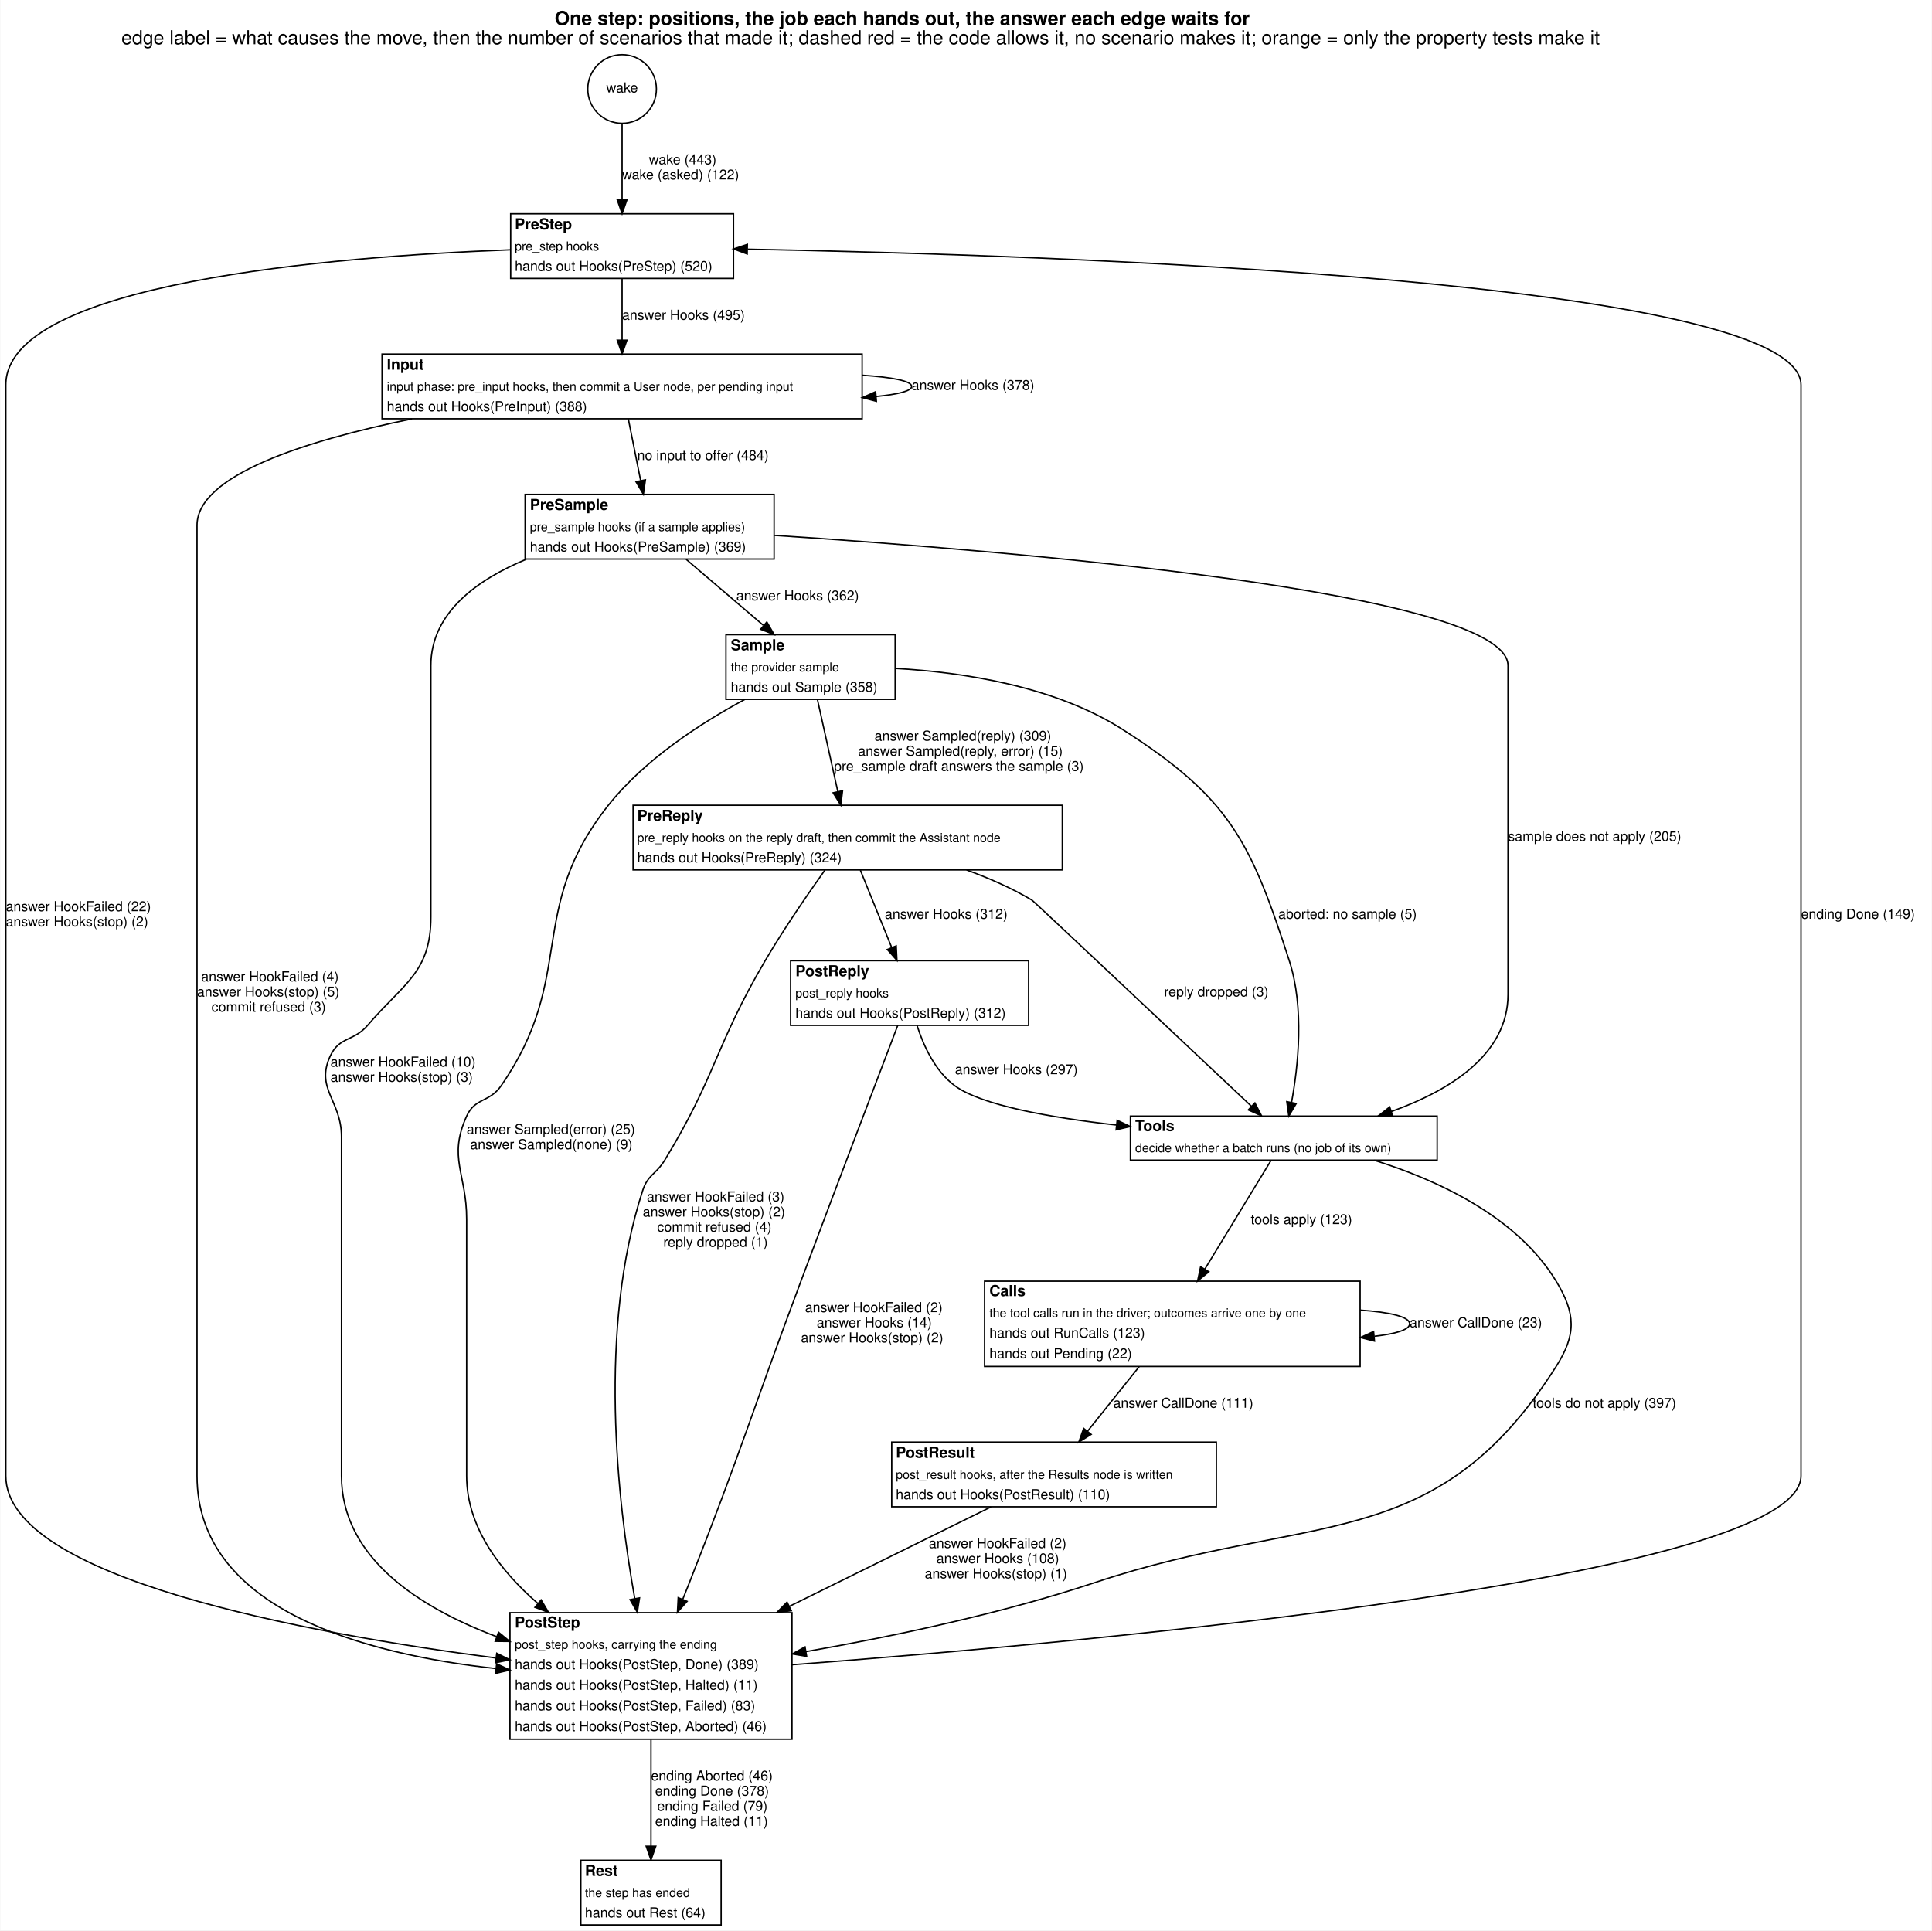
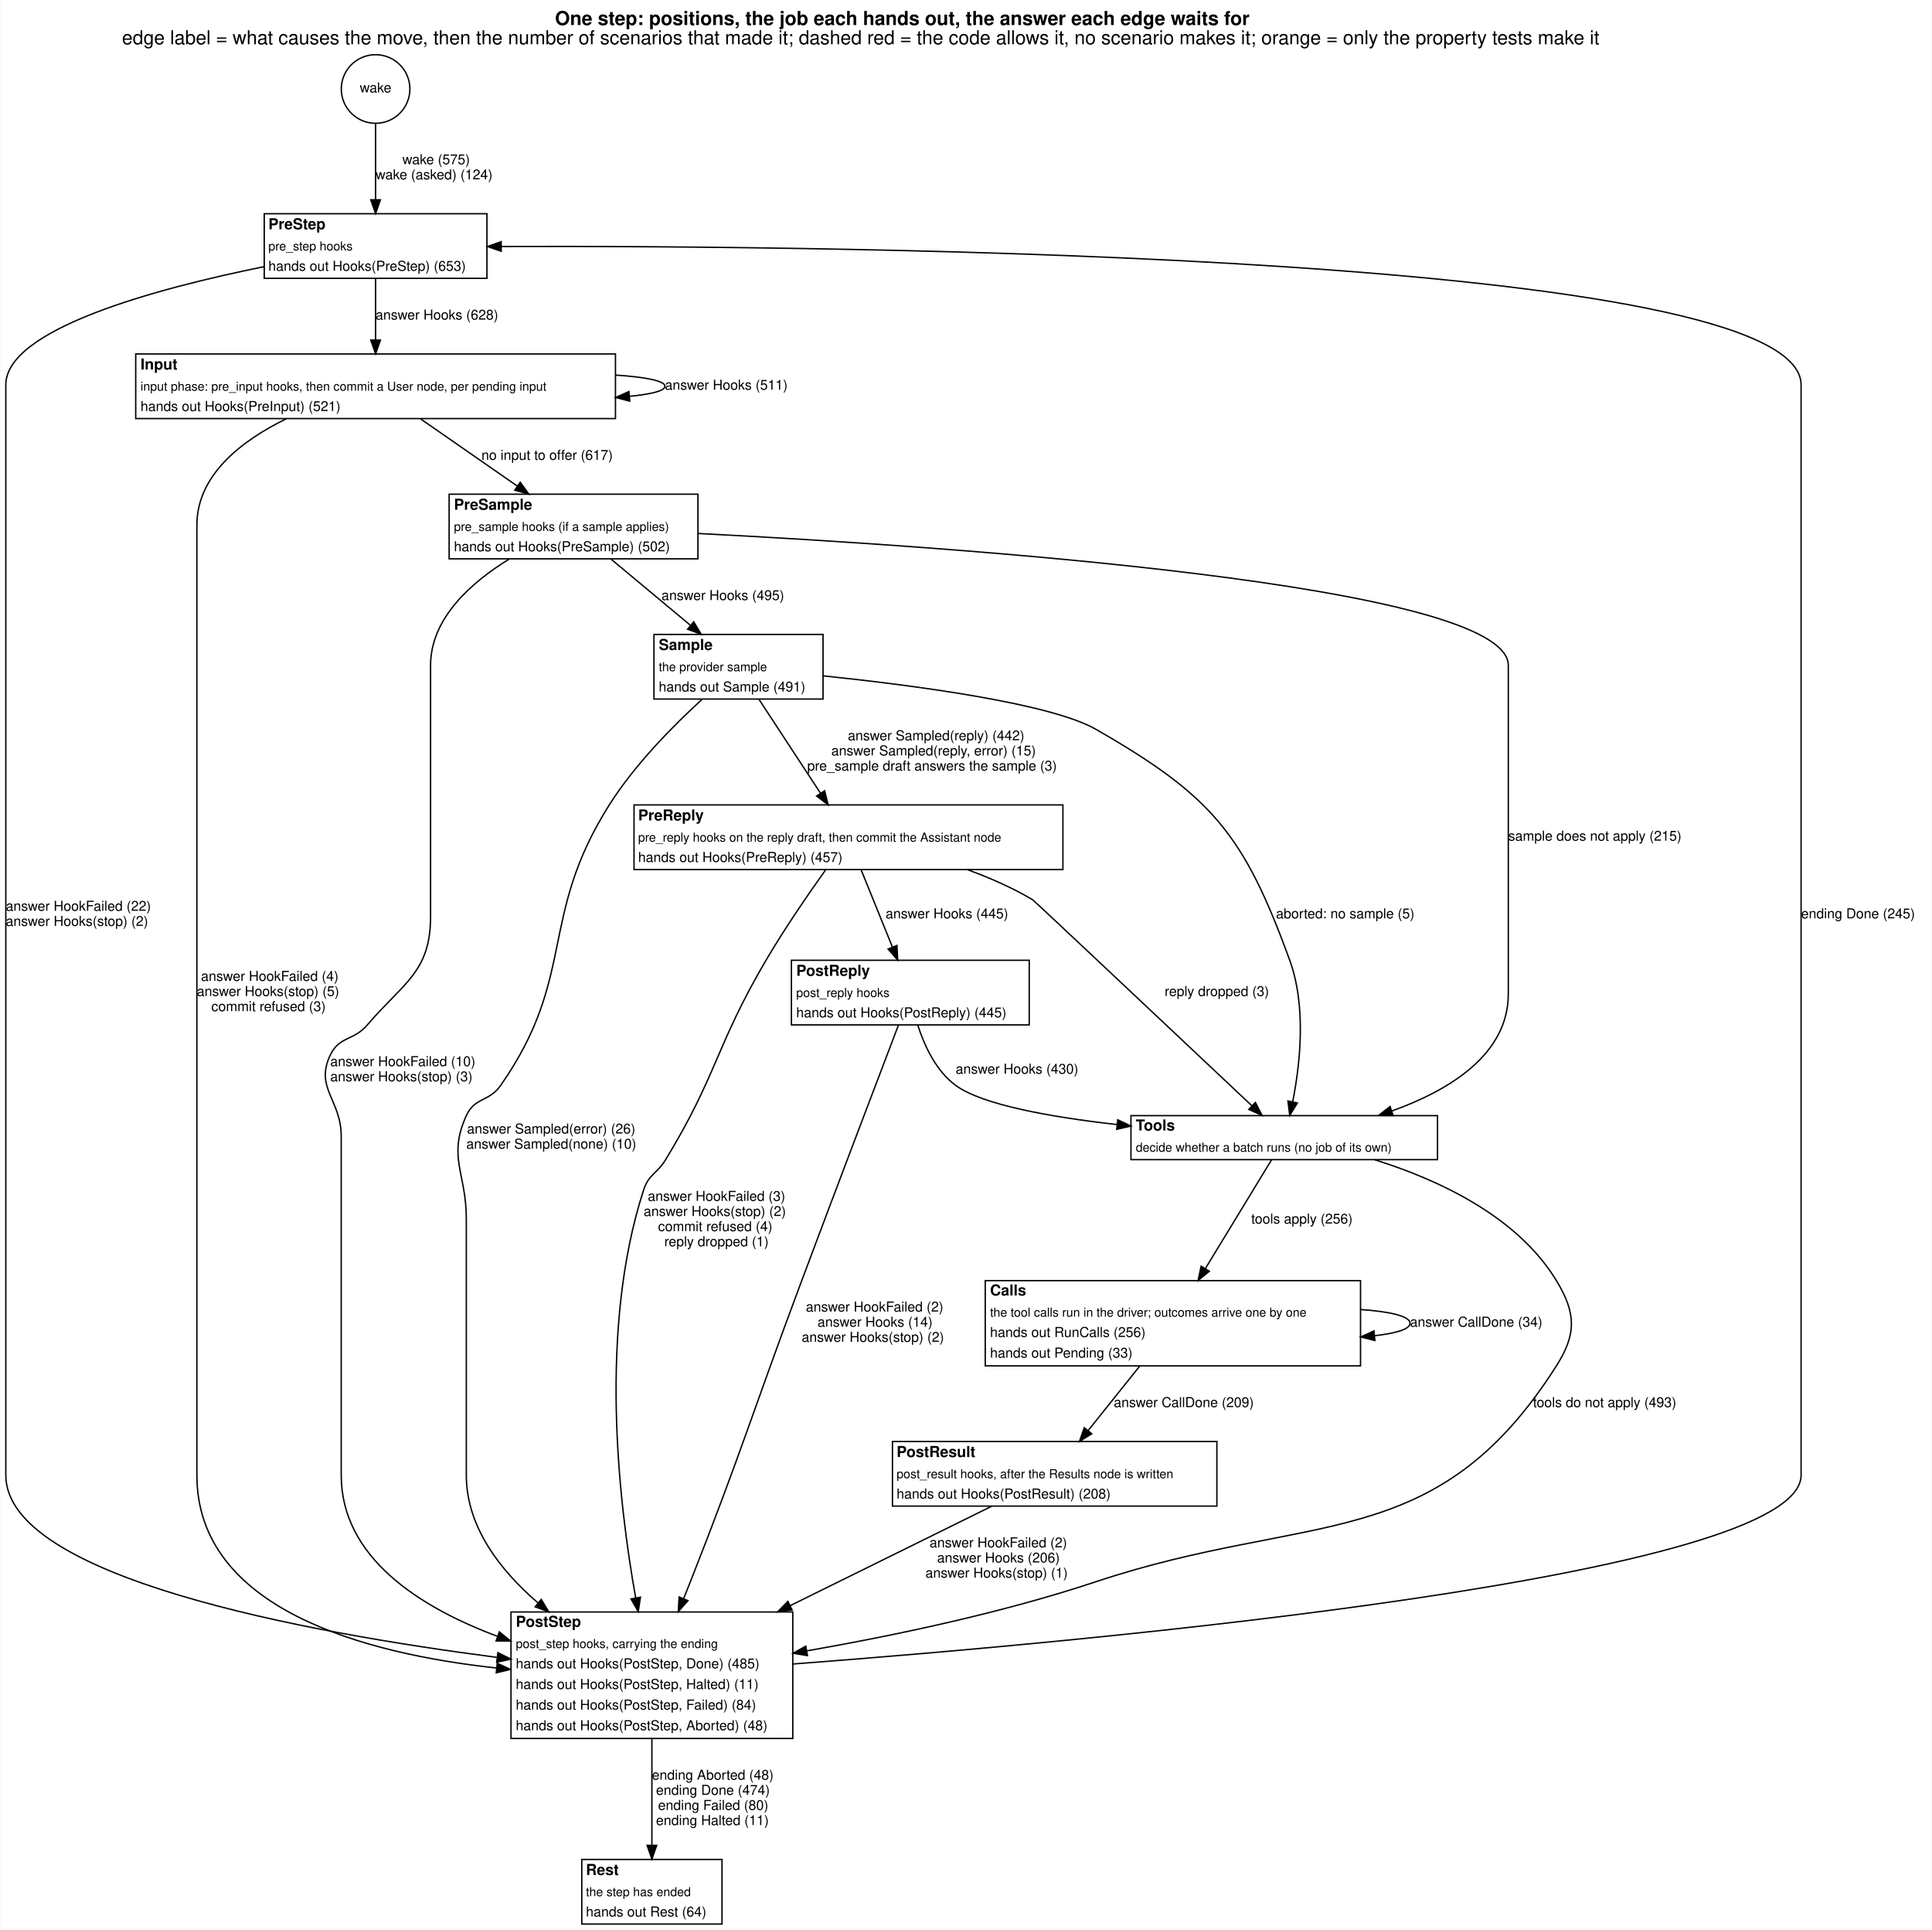
- <svg xmlns="http://www.w3.org/2000/svg" width="1404pt" height="1403pt" viewBox="0.00 0.00 1404.00 1403.45">
+ <svg xmlns="http://www.w3.org/2000/svg" width="1405pt" height="1403pt" viewBox="0.00 0.00 1405.00 1403.45">
  <g id="graph0" class="graph" transform="scale(1 1) rotate(0) translate(4 1399.45)">
-     <polygon fill="white" stroke="transparent" points="-4,4 -4,-1399.45 1400,-1399.45 1400,4 -4,4" />
-     <text text-anchor="start" x="399" y="-1381.25" font-family="Helvetica,sans-Serif" font-weight="bold" font-size="14.00">One step: positions, the job each hands out, the answer each edge waits for</text>
-     <text text-anchor="start" x="84" y="-1367.25" font-family="Helvetica,sans-Serif" font-size="14.00">edge label = what causes the move, then the number of scenarios that made it; dashed red = the code allows it, no scenario makes it; orange = only the property tests make it</text>
+     <polygon fill="white" stroke="transparent" points="-4,4 -4,-1399.45 1401,-1399.45 1401,4 -4,4" />
+     <text text-anchor="start" x="399.5" y="-1381.25" font-family="Helvetica,sans-Serif" font-weight="bold" font-size="14.00">One step: positions, the job each hands out, the answer each edge waits for</text>
+     <text text-anchor="start" x="84.5" y="-1367.25" font-family="Helvetica,sans-Serif" font-size="14.00">edge label = what causes the move, then the number of scenarios that made it; dashed red = the code allows it, no scenario makes it; orange = only the property tests make it</text>
    <g id="node1" class="node">
-       <ellipse fill="none" stroke="black" cx="448" cy="-1334.72" rx="24.95" ry="24.95" />
-       <text text-anchor="middle" x="448" y="-1332.22" font-family="Helvetica,sans-Serif" font-size="10.00">wake</text>
+       <ellipse fill="none" stroke="black" cx="269" cy="-1334.72" rx="24.95" ry="24.95" />
+       <text text-anchor="middle" x="269" y="-1332.22" font-family="Helvetica,sans-Serif" font-size="10.00">wake</text>
    </g>
    <g id="node2" class="node">
-       <polygon fill="white" stroke="transparent" points="367,-1197 367,-1244 529,-1244 529,-1197 367,-1197" />
-       <text text-anchor="start" x="370" y="-1232.7" font-family="Helvetica,sans-Serif" font-weight="bold" font-size="11.00">PreStep</text>
-       <text text-anchor="start" x="370" y="-1217.3" font-family="Helvetica,sans-Serif" font-size="9.00">pre_step hooks</text>
-       <text text-anchor="start" x="370" y="-1202.5" font-family="Helvetica,sans-Serif" font-size="10.00">hands out Hooks(PreStep) (520)</text>
-       <polygon fill="none" stroke="black" points="367,-1197 367,-1244 529,-1244 529,-1197 367,-1197" />
+       <polygon fill="white" stroke="transparent" points="188,-1197 188,-1244 350,-1244 350,-1197 188,-1197" />
+       <text text-anchor="start" x="191" y="-1232.7" font-family="Helvetica,sans-Serif" font-weight="bold" font-size="11.00">PreStep</text>
+       <text text-anchor="start" x="191" y="-1217.3" font-family="Helvetica,sans-Serif" font-size="9.00">pre_step hooks</text>
+       <text text-anchor="start" x="191" y="-1202.5" font-family="Helvetica,sans-Serif" font-size="10.00">hands out Hooks(PreStep) (653)</text>
+       <polygon fill="none" stroke="black" points="188,-1197 188,-1244 350,-1244 350,-1197 188,-1197" />
    </g>
    <g id="edge1" class="edge">
-       <path fill="none" stroke="black" d="M448,-1309.92C448,-1293.76 448,-1272.16 448,-1254.36" />
-       <polygon fill="black" stroke="black" points="451.5,-1254.12 448,-1244.12 444.5,-1254.12 451.5,-1254.12" />
-       <text text-anchor="start" x="467.5" y="-1280" font-family="Helvetica,sans-Serif" font-size="10.00">wake (443)</text>
-       <text text-anchor="start" x="448" y="-1269" font-family="Helvetica,sans-Serif" font-size="10.00">wake (asked) (122)</text>
+       <path fill="none" stroke="black" d="M269,-1309.92C269,-1293.76 269,-1272.16 269,-1254.36" />
+       <polygon fill="black" stroke="black" points="272.5,-1254.12 269,-1244.12 265.5,-1254.12 272.5,-1254.12" />
+       <text text-anchor="start" x="288.5" y="-1280" font-family="Helvetica,sans-Serif" font-size="10.00">wake (575)</text>
+       <text text-anchor="start" x="269" y="-1269" font-family="Helvetica,sans-Serif" font-size="10.00">wake (asked) (124)</text>
    </g>
    <g id="node3" class="node">
-       <polygon fill="white" stroke="transparent" points="273.5,-1095 273.5,-1142 622.5,-1142 622.5,-1095 273.5,-1095" />
-       <text text-anchor="start" x="277" y="-1130.7" font-family="Helvetica,sans-Serif" font-weight="bold" font-size="11.00">Input</text>
-       <text text-anchor="start" x="277" y="-1115.3" font-family="Helvetica,sans-Serif" font-size="9.00">input phase: pre_input hooks, then commit a User node, per pending input</text>
-       <text text-anchor="start" x="277" y="-1100.5" font-family="Helvetica,sans-Serif" font-size="10.00">hands out Hooks(PreInput) (388)</text>
-       <polygon fill="none" stroke="black" points="273.5,-1095 273.5,-1142 622.5,-1142 622.5,-1095 273.5,-1095" />
+       <polygon fill="white" stroke="transparent" points="94.5,-1095 94.5,-1142 443.5,-1142 443.5,-1095 94.5,-1095" />
+       <text text-anchor="start" x="98" y="-1130.7" font-family="Helvetica,sans-Serif" font-weight="bold" font-size="11.00">Input</text>
+       <text text-anchor="start" x="98" y="-1115.3" font-family="Helvetica,sans-Serif" font-size="9.00">input phase: pre_input hooks, then commit a User node, per pending input</text>
+       <text text-anchor="start" x="98" y="-1100.5" font-family="Helvetica,sans-Serif" font-size="10.00">hands out Hooks(PreInput) (521)</text>
+       <polygon fill="none" stroke="black" points="94.5,-1095 94.5,-1142 443.5,-1142 443.5,-1095 94.5,-1095" />
    </g>
    <g id="edge18" class="edge">
-       <path fill="none" stroke="black" d="M448,-1196.81C448,-1183.64 448,-1166.82 448,-1152.24" />
-       <polygon fill="black" stroke="black" points="451.5,-1152.1 448,-1142.1 444.5,-1152.1 451.5,-1152.1" />
-       <text text-anchor="start" x="448" y="-1167" font-family="Helvetica,sans-Serif" font-size="10.00">answer Hooks (495)</text>
+       <path fill="none" stroke="black" d="M269,-1196.81C269,-1183.64 269,-1166.82 269,-1152.24" />
+       <polygon fill="black" stroke="black" points="272.5,-1152.1 269,-1142.1 265.5,-1152.1 272.5,-1152.1" />
+       <text text-anchor="start" x="269" y="-1167" font-family="Helvetica,sans-Serif" font-size="10.00">answer Hooks (628)</text>
    </g>
    <g id="node11" class="node">
-       <polygon fill="white" stroke="transparent" points="366.5,-135 366.5,-227 571.5,-227 571.5,-135 366.5,-135" />
-       <text text-anchor="start" x="370" y="-216.2" font-family="Helvetica,sans-Serif" font-weight="bold" font-size="11.00">PostStep</text>
-       <text text-anchor="start" x="370" y="-200.8" font-family="Helvetica,sans-Serif" font-size="9.00">post_step hooks, carrying the ending</text>
-       <text text-anchor="start" x="370" y="-186" font-family="Helvetica,sans-Serif" font-size="10.00">hands out Hooks(PostStep, Done) (389)</text>
-       <text text-anchor="start" x="370" y="-171" font-family="Helvetica,sans-Serif" font-size="10.00">hands out Hooks(PostStep, Halted) (11)</text>
-       <text text-anchor="start" x="370" y="-156" font-family="Helvetica,sans-Serif" font-size="10.00">hands out Hooks(PostStep, Failed) (83)</text>
-       <text text-anchor="start" x="370" y="-141" font-family="Helvetica,sans-Serif" font-size="10.00">hands out Hooks(PostStep, Aborted) (46)</text>
-       <polygon fill="none" stroke="black" points="366.5,-135 366.5,-227 571.5,-227 571.5,-135 366.5,-135" />
+       <polygon fill="white" stroke="transparent" points="367.5,-135 367.5,-227 572.5,-227 572.5,-135 367.5,-135" />
+       <text text-anchor="start" x="371" y="-216.2" font-family="Helvetica,sans-Serif" font-weight="bold" font-size="11.00">PostStep</text>
+       <text text-anchor="start" x="371" y="-200.8" font-family="Helvetica,sans-Serif" font-size="9.00">post_step hooks, carrying the ending</text>
+       <text text-anchor="start" x="371" y="-186" font-family="Helvetica,sans-Serif" font-size="10.00">hands out Hooks(PostStep, Done) (485)</text>
+       <text text-anchor="start" x="371" y="-171" font-family="Helvetica,sans-Serif" font-size="10.00">hands out Hooks(PostStep, Halted) (11)</text>
+       <text text-anchor="start" x="371" y="-156" font-family="Helvetica,sans-Serif" font-size="10.00">hands out Hooks(PostStep, Failed) (84)</text>
+       <text text-anchor="start" x="371" y="-141" font-family="Helvetica,sans-Serif" font-size="10.00">hands out Hooks(PostStep, Aborted) (48)</text>
+       <polygon fill="none" stroke="black" points="367.5,-135 367.5,-227 572.5,-227 572.5,-135 367.5,-135" />
    </g>
    <g id="edge19" class="edge">
-       <path fill="none" stroke="black" d="M366.87,-1217.82C237.77,-1212.92 0,-1193.81 0,-1119.5 0,-1119.5 0,-1119.5 0,-326.5 0,-252.26 217.32,-212.14 356.1,-194.08" />
-       <polygon fill="black" stroke="black" points="356.89,-197.51 366.37,-192.77 356,-190.57 356.89,-197.51" />
+       <path fill="none" stroke="black" d="M187.93,-1205.5C108.72,-1189.45 0,-1160.04 0,-1119.5 0,-1119.5 0,-1119.5 0,-326.5 0,-252.07 218.09,-211.99 357.15,-194" />
+       <polygon fill="black" stroke="black" points="357.96,-197.43 367.44,-192.69 357.08,-190.48 357.96,-197.43" />
      <text text-anchor="start" x="0" y="-737" font-family="Helvetica,sans-Serif" font-size="10.00">answer HookFailed (22)</text>
      <text text-anchor="start" x="0" y="-726" font-family="Helvetica,sans-Serif" font-size="10.00">answer Hooks(stop) (2)</text>
    </g>
    <g id="edge4" class="edge">
-       <path fill="none" stroke="black" d="M622.62,-1126.64C644.28,-1125.19 658.5,-1122.48 658.5,-1118.5 658.5,-1115.17 648.56,-1112.73 632.65,-1111.18" />
-       <polygon fill="black" stroke="black" points="632.87,-1107.68 622.62,-1110.36 632.31,-1114.66 632.87,-1107.68" />
-       <text text-anchor="start" x="658.5" y="-1116" font-family="Helvetica,sans-Serif" font-size="10.00">answer Hooks (378)</text>
+       <path fill="none" stroke="black" d="M443.62,-1126.64C465.28,-1125.19 479.5,-1122.48 479.5,-1118.5 479.5,-1115.17 469.56,-1112.73 453.65,-1111.18" />
+       <polygon fill="black" stroke="black" points="453.87,-1107.68 443.62,-1110.36 453.31,-1114.66 453.87,-1107.68" />
+       <text text-anchor="start" x="479.5" y="-1116" font-family="Helvetica,sans-Serif" font-size="10.00">answer Hooks (511)</text>
    </g>
    <g id="node4" class="node">
-       <polygon fill="white" stroke="transparent" points="377.5,-993 377.5,-1040 558.5,-1040 558.5,-993 377.5,-993" />
-       <text text-anchor="start" x="381" y="-1028.7" font-family="Helvetica,sans-Serif" font-weight="bold" font-size="11.00">PreSample</text>
-       <text text-anchor="start" x="381" y="-1013.3" font-family="Helvetica,sans-Serif" font-size="9.00">pre_sample hooks (if a sample applies)</text>
-       <text text-anchor="start" x="381" y="-998.5" font-family="Helvetica,sans-Serif" font-size="10.00">hands out Hooks(PreSample) (369)</text>
-       <polygon fill="none" stroke="black" points="377.5,-993 377.5,-1040 558.5,-1040 558.5,-993 377.5,-993" />
+       <polygon fill="white" stroke="transparent" points="322.5,-993 322.5,-1040 503.5,-1040 503.5,-993 322.5,-993" />
+       <text text-anchor="start" x="326" y="-1028.7" font-family="Helvetica,sans-Serif" font-weight="bold" font-size="11.00">PreSample</text>
+       <text text-anchor="start" x="326" y="-1013.3" font-family="Helvetica,sans-Serif" font-size="9.00">pre_sample hooks (if a sample applies)</text>
+       <text text-anchor="start" x="326" y="-998.5" font-family="Helvetica,sans-Serif" font-size="10.00">hands out Hooks(PreSample) (502)</text>
+       <polygon fill="none" stroke="black" points="322.5,-993 322.5,-1040 503.5,-1040 503.5,-993 322.5,-993" />
    </g>
    <g id="edge6" class="edge">
-       <path fill="none" stroke="black" d="M452.54,-1094.81C455.17,-1081.64 458.54,-1064.82 461.45,-1050.24" />
-       <polygon fill="black" stroke="black" points="464.95,-1050.59 463.48,-1040.1 458.09,-1049.22 464.95,-1050.59" />
-       <text text-anchor="start" x="459" y="-1065" font-family="Helvetica,sans-Serif" font-size="10.00">no input to offer (484)</text>
+       <path fill="none" stroke="black" d="M301.68,-1094.81C322.57,-1080.3 349.84,-1061.36 372.17,-1045.86" />
+       <polygon fill="black" stroke="black" points="374.24,-1048.68 380.45,-1040.1 370.24,-1042.93 374.24,-1048.68" />
+       <text text-anchor="start" x="346" y="-1065" font-family="Helvetica,sans-Serif" font-size="10.00">no input to offer (617)</text>
    </g>
    <g id="edge5" class="edge">
-       <path fill="none" stroke="black" d="M295.31,-1094.94C217.46,-1078.98 139,-1053.87 139,-1017.5 139,-1017.5 139,-1017.5 139,-326.5 139,-229.25 260.75,-196.83 356.35,-186.36" />
-       <polygon fill="black" stroke="black" points="356.8,-189.83 366.39,-185.33 356.09,-182.87 356.8,-189.83" />
+       <path fill="none" stroke="black" d="M204,-1094.84C171.5,-1078.95 139,-1053.95 139,-1017.5 139,-1017.5 139,-1017.5 139,-326.5 139,-229 261.12,-196.63 357.01,-186.24" />
+       <polygon fill="black" stroke="black" points="357.49,-189.71 367.08,-185.22 356.78,-182.75 357.49,-189.71" />
      <text text-anchor="start" x="142" y="-686" font-family="Helvetica,sans-Serif" font-size="10.00">answer HookFailed (4)</text>
      <text text-anchor="start" x="139" y="-675" font-family="Helvetica,sans-Serif" font-size="10.00">answer Hooks(stop) (5)</text>
      <text text-anchor="start" x="149.5" y="-664" font-family="Helvetica,sans-Serif" font-size="10.00">commit refused (3)</text>
    </g>
    <g id="node5" class="node">
-       <polygon fill="white" stroke="transparent" points="523.5,-891 523.5,-938 646.5,-938 646.5,-891 523.5,-891" />
-       <text text-anchor="start" x="527" y="-926.7" font-family="Helvetica,sans-Serif" font-weight="bold" font-size="11.00">Sample</text>
-       <text text-anchor="start" x="527" y="-911.3" font-family="Helvetica,sans-Serif" font-size="9.00">the provider sample</text>
-       <text text-anchor="start" x="527" y="-896.5" font-family="Helvetica,sans-Serif" font-size="10.00">hands out Sample (358)</text>
-       <polygon fill="none" stroke="black" points="523.5,-891 523.5,-938 646.5,-938 646.5,-891 523.5,-891" />
+       <polygon fill="white" stroke="transparent" points="471.5,-891 471.5,-938 594.5,-938 594.5,-891 471.5,-891" />
+       <text text-anchor="start" x="475" y="-926.7" font-family="Helvetica,sans-Serif" font-weight="bold" font-size="11.00">Sample</text>
+       <text text-anchor="start" x="475" y="-911.3" font-family="Helvetica,sans-Serif" font-size="9.00">the provider sample</text>
+       <text text-anchor="start" x="475" y="-896.5" font-family="Helvetica,sans-Serif" font-size="10.00">hands out Sample (491)</text>
+       <polygon fill="none" stroke="black" points="471.5,-891 471.5,-938 594.5,-938 594.5,-891 471.5,-891" />
    </g>
    <g id="edge16" class="edge">
-       <path fill="none" stroke="black" d="M494.55,-992.81C511.15,-978.62 532.71,-960.19 550.62,-944.89" />
-       <polygon fill="black" stroke="black" points="553.23,-947.26 558.56,-938.1 548.68,-941.94 553.23,-947.26" />
-       <text text-anchor="start" x="531" y="-963" font-family="Helvetica,sans-Serif" font-size="10.00">answer Hooks (362)</text>
+       <path fill="none" stroke="black" d="M440.23,-992.81C457.26,-978.62 479.37,-960.19 497.74,-944.89" />
+       <polygon fill="black" stroke="black" points="500.44,-947.19 505.88,-938.1 495.96,-941.81 500.44,-947.19" />
+       <text text-anchor="start" x="477" y="-963" font-family="Helvetica,sans-Serif" font-size="10.00">answer Hooks (495)</text>
    </g>
    <g id="node8" class="node">
-       <polygon fill="white" stroke="transparent" points="817.5,-556 817.5,-588 1040.5,-588 1040.5,-556 817.5,-556" />
-       <text text-anchor="start" x="821" y="-577.2" font-family="Helvetica,sans-Serif" font-weight="bold" font-size="11.00">Tools</text>
-       <text text-anchor="start" x="821" y="-561.8" font-family="Helvetica,sans-Serif" font-size="9.00">decide whether a batch runs (no job of its own)</text>
-       <polygon fill="none" stroke="black" points="817.5,-556 817.5,-588 1040.5,-588 1040.5,-556 817.5,-556" />
+       <polygon fill="white" stroke="transparent" points="818.5,-556 818.5,-588 1041.5,-588 1041.5,-556 818.5,-556" />
+       <text text-anchor="start" x="822" y="-577.2" font-family="Helvetica,sans-Serif" font-weight="bold" font-size="11.00">Tools</text>
+       <text text-anchor="start" x="822" y="-561.8" font-family="Helvetica,sans-Serif" font-size="9.00">decide whether a batch runs (no job of its own)</text>
+       <polygon fill="none" stroke="black" points="818.5,-556 818.5,-588 1041.5,-588 1041.5,-556 818.5,-556" />
    </g>
    <g id="edge17" class="edge">
-       <path fill="none" stroke="black" d="M558.73,-1010.2C731.8,-998.86 1092,-968.85 1092,-915.5 1092,-915.5 1092,-915.5 1092,-676.5 1092,-632.49 1049.14,-606.4 1007.37,-591.43" />
-       <polygon fill="black" stroke="black" points="1008.25,-588.03 997.65,-588.13 1006,-594.66 1008.25,-588.03" />
-       <text text-anchor="start" x="1092" y="-788" font-family="Helvetica,sans-Serif" font-size="10.00">sample does not apply (205)</text>
+       <path fill="none" stroke="black" d="M503.65,-1011.43C688.78,-1001.91 1093,-974.38 1093,-915.5 1093,-915.5 1093,-915.5 1093,-676.5 1093,-632.49 1050.14,-606.4 1008.37,-591.43" />
+       <polygon fill="black" stroke="black" points="1009.25,-588.03 998.65,-588.13 1007,-594.66 1009.25,-588.03" />
+       <text text-anchor="start" x="1093" y="-788" font-family="Helvetica,sans-Serif" font-size="10.00">sample does not apply (215)</text>
    </g>
    <g id="edge15" class="edge">
-       <path fill="none" stroke="black" d="M378.28,-992.82C342.21,-977.82 309,-953.65 309,-915.5 309,-915.5 309,-915.5 309,-733 309,-692.37 289.4,-684.89 263,-654 252.94,-642.23 242.64,-645.98 236,-632 224.64,-608.1 244,-599.46 244,-573 244,-573 244,-573 244,-326.5 244,-266.91 300.56,-230.75 356.97,-209.51" />
-       <polygon fill="black" stroke="black" points="358.17,-212.79 366.38,-206.1 355.78,-206.21 358.17,-212.79" />
+       <path fill="none" stroke="black" d="M366.17,-992.82C338.57,-975.85 309,-949.69 309,-915.5 309,-915.5 309,-915.5 309,-733 309,-692.37 289.4,-684.89 263,-654 252.94,-642.23 242.64,-645.98 236,-632 224.64,-608.1 244,-599.46 244,-573 244,-573 244,-573 244,-326.5 244,-266.61 301.02,-230.43 357.78,-209.25" />
+       <polygon fill="black" stroke="black" points="359.02,-212.52 367.25,-205.85 356.66,-205.94 359.02,-212.52" />
      <text text-anchor="start" x="236" y="-624" font-family="Helvetica,sans-Serif" font-size="10.00">answer HookFailed (10)</text>
      <text text-anchor="start" x="236" y="-613" font-family="Helvetica,sans-Serif" font-size="10.00">answer Hooks(stop) (3)</text>
    </g>
    <g id="node6" class="node">
-       <polygon fill="white" stroke="transparent" points="456,-767 456,-814 768,-814 768,-767 456,-767" />
-       <text text-anchor="start" x="459" y="-802.7" font-family="Helvetica,sans-Serif" font-weight="bold" font-size="11.00">PreReply</text>
-       <text text-anchor="start" x="459" y="-787.3" font-family="Helvetica,sans-Serif" font-size="9.00">pre_reply hooks on the reply draft, then commit the Assistant node</text>
-       <text text-anchor="start" x="459" y="-772.5" font-family="Helvetica,sans-Serif" font-size="10.00">hands out Hooks(PreReply) (324)</text>
-       <polygon fill="none" stroke="black" points="456,-767 456,-814 768,-814 768,-767 456,-767" />
+       <polygon fill="white" stroke="transparent" points="457,-767 457,-814 769,-814 769,-767 457,-767" />
+       <text text-anchor="start" x="460" y="-802.7" font-family="Helvetica,sans-Serif" font-weight="bold" font-size="11.00">PreReply</text>
+       <text text-anchor="start" x="460" y="-787.3" font-family="Helvetica,sans-Serif" font-size="9.00">pre_reply hooks on the reply draft, then commit the Assistant node</text>
+       <text text-anchor="start" x="460" y="-772.5" font-family="Helvetica,sans-Serif" font-size="10.00">hands out Hooks(PreReply) (457)</text>
+       <polygon fill="none" stroke="black" points="457,-767 457,-814 769,-814 769,-767 457,-767" />
    </g>
    <g id="edge21" class="edge">
-       <path fill="none" stroke="black" d="M590.02,-890.84C594.18,-872.01 600.16,-844.98 604.84,-823.87" />
-       <polygon fill="black" stroke="black" points="608.27,-824.56 607.01,-814.04 601.43,-823.05 608.27,-824.56" />
-       <text text-anchor="start" x="631.5" y="-861" font-family="Helvetica,sans-Serif" font-size="10.00">answer Sampled(reply) (309)</text>
-       <text text-anchor="start" x="619.5" y="-850" font-family="Helvetica,sans-Serif" font-size="10.00">answer Sampled(reply, error) (15)</text>
-       <text text-anchor="start" x="602" y="-839" font-family="Helvetica,sans-Serif" font-size="10.00">pre_sample draft answers the sample (3)</text>
+       <path fill="none" stroke="black" d="M547.86,-890.84C560.49,-871.58 578.74,-843.74 592.71,-822.44" />
+       <polygon fill="black" stroke="black" points="595.66,-824.32 598.22,-814.04 589.81,-820.48 595.66,-824.32" />
+       <text text-anchor="start" x="612.5" y="-861" font-family="Helvetica,sans-Serif" font-size="10.00">answer Sampled(reply) (442)</text>
+       <text text-anchor="start" x="600.5" y="-850" font-family="Helvetica,sans-Serif" font-size="10.00">answer Sampled(reply, error) (15)</text>
+       <text text-anchor="start" x="583" y="-839" font-family="Helvetica,sans-Serif" font-size="10.00">pre_sample draft answers the sample (3)</text>
    </g>
    <g id="edge22" class="edge">
-       <path fill="none" stroke="black" d="M646.88,-913.47C695.29,-910.74 762.47,-900.75 812,-869 889.46,-819.34 904.75,-788.57 933,-701 944.1,-666.6 939.49,-624.26 934.64,-597.94" />
-       <polygon fill="black" stroke="black" points="938.06,-597.17 932.67,-588.04 931.19,-598.53 938.06,-597.17" />
-       <text text-anchor="start" x="925" y="-731.5" font-family="Helvetica,sans-Serif" font-size="10.00">aborted: no sample (5)</text>
+       <path fill="none" stroke="black" d="M594.59,-907.88C660.5,-901.01 760.03,-887.92 793,-869 877.54,-820.48 900.66,-792.6 934,-701 946.37,-667.03 941.41,-624.58 936.15,-598.12" />
+       <polygon fill="black" stroke="black" points="939.53,-597.19 934,-588.16 932.69,-598.67 939.53,-597.19" />
+       <text text-anchor="start" x="924" y="-731.5" font-family="Helvetica,sans-Serif" font-size="10.00">aborted: no sample (5)</text>
    </g>
    <g id="edge20" class="edge">
-       <path fill="none" stroke="black" d="M537.29,-890.99C505.37,-873.82 464.52,-847.44 438,-814 377.69,-737.94 415.38,-689.72 360,-610 351.56,-597.84 341.1,-601.49 335,-588 321.27,-557.63 335,-546.33 335,-513 335,-513 335,-513 335,-326.5 335,-289.44 358.99,-257.87 386.67,-233.78" />
-       <polygon fill="black" stroke="black" points="389.13,-236.29 394.55,-227.19 384.64,-230.92 389.13,-236.29" />
-       <text text-anchor="start" x="335" y="-575" font-family="Helvetica,sans-Serif" font-size="10.00">answer Sampled(error) (25)</text>
-       <text text-anchor="start" x="337.5" y="-564" font-family="Helvetica,sans-Serif" font-size="10.00">answer Sampled(none) (9)</text>
+       <path fill="none" stroke="black" d="M506.53,-890.81C485.88,-871.96 457.65,-843.54 439,-814 387.09,-731.79 415.64,-689.73 360,-610 351.53,-597.86 341.1,-601.49 335,-588 321.27,-557.63 335,-546.33 335,-513 335,-513 335,-513 335,-326.5 335,-289.31 359.17,-257.73 387.05,-233.66" />
+       <polygon fill="black" stroke="black" points="389.53,-236.15 395,-227.07 385.07,-230.76 389.53,-236.15" />
+       <text text-anchor="start" x="335.5" y="-575" font-family="Helvetica,sans-Serif" font-size="10.00">answer Sampled(error) (26)</text>
+       <text text-anchor="start" x="335" y="-564" font-family="Helvetica,sans-Serif" font-size="10.00">answer Sampled(none) (10)</text>
    </g>
    <g id="node7" class="node">
-       <polygon fill="white" stroke="transparent" points="570.5,-654 570.5,-701 743.5,-701 743.5,-654 570.5,-654" />
-       <text text-anchor="start" x="574" y="-689.7" font-family="Helvetica,sans-Serif" font-weight="bold" font-size="11.00">PostReply</text>
-       <text text-anchor="start" x="574" y="-674.3" font-family="Helvetica,sans-Serif" font-size="9.00">post_reply hooks</text>
-       <text text-anchor="start" x="574" y="-659.5" font-family="Helvetica,sans-Serif" font-size="10.00">hands out Hooks(PostReply) (312)</text>
-       <polygon fill="none" stroke="black" points="570.5,-654 570.5,-701 743.5,-701 743.5,-654 570.5,-654" />
+       <polygon fill="white" stroke="transparent" points="571.5,-654 571.5,-701 744.5,-701 744.5,-654 571.5,-654" />
+       <text text-anchor="start" x="575" y="-689.7" font-family="Helvetica,sans-Serif" font-weight="bold" font-size="11.00">PostReply</text>
+       <text text-anchor="start" x="575" y="-674.3" font-family="Helvetica,sans-Serif" font-size="9.00">post_reply hooks</text>
+       <text text-anchor="start" x="575" y="-659.5" font-family="Helvetica,sans-Serif" font-size="10.00">hands out Hooks(PostReply) (445)</text>
+       <polygon fill="none" stroke="black" points="571.5,-654 571.5,-701 744.5,-701 744.5,-654 571.5,-654" />
    </g>
    <g id="edge12" class="edge">
-       <path fill="none" stroke="black" d="M621.22,-766.77C627.77,-750.61 636.66,-728.67 643.94,-710.71" />
-       <polygon fill="black" stroke="black" points="647.28,-711.78 647.8,-701.2 640.8,-709.15 647.28,-711.78" />
-       <text text-anchor="start" x="639" y="-731.5" font-family="Helvetica,sans-Serif" font-size="10.00">answer Hooks (312)</text>
+       <path fill="none" stroke="black" d="M622.22,-766.77C628.77,-750.61 637.66,-728.67 644.94,-710.71" />
+       <polygon fill="black" stroke="black" points="648.28,-711.78 648.8,-701.2 641.8,-709.15 648.28,-711.78" />
+       <text text-anchor="start" x="640" y="-731.5" font-family="Helvetica,sans-Serif" font-size="10.00">answer Hooks (445)</text>
    </g>
    <g id="edge14" class="edge">
-       <path fill="none" stroke="black" d="M698.43,-766.95C714.8,-760.99 731.37,-753.72 746,-745 747.16,-744.31 856.42,-641.39 905.54,-595.11" />
-       <polygon fill="black" stroke="black" points="908.01,-597.6 912.88,-588.19 903.21,-592.5 908.01,-597.6" />
-       <text text-anchor="start" x="842" y="-675" font-family="Helvetica,sans-Serif" font-size="10.00">reply dropped (3)</text>
+       <path fill="none" stroke="black" d="M699.43,-766.95C715.8,-760.99 732.37,-753.72 747,-745 748.16,-744.31 857.42,-641.39 906.54,-595.11" />
+       <polygon fill="black" stroke="black" points="909.01,-597.6 913.88,-588.19 904.21,-592.5 909.01,-597.6" />
+       <text text-anchor="start" x="843" y="-675" font-family="Helvetica,sans-Serif" font-size="10.00">reply dropped (3)</text>
    </g>
    <g id="edge13" class="edge">
-       <path fill="none" stroke="black" d="M595.37,-766.74C582.83,-749.17 565.54,-724.05 552,-701 515.46,-638.79 516.56,-617.6 479,-556 472.71,-545.68 466.74,-545.5 463,-534 430.3,-433.45 444.54,-308.06 457.2,-237.31" />
-       <polygon fill="black" stroke="black" points="460.68,-237.75 459.06,-227.28 453.8,-236.48 460.68,-237.75" />
-       <text text-anchor="start" x="466" y="-526" font-family="Helvetica,sans-Serif" font-size="10.00">answer HookFailed (3)</text>
-       <text text-anchor="start" x="463" y="-515" font-family="Helvetica,sans-Serif" font-size="10.00">answer Hooks(stop) (2)</text>
-       <text text-anchor="start" x="473.5" y="-504" font-family="Helvetica,sans-Serif" font-size="10.00">commit refused (4)</text>
-       <text text-anchor="start" x="478" y="-493" font-family="Helvetica,sans-Serif" font-size="10.00">reply dropped (1)</text>
+       <path fill="none" stroke="black" d="M596.37,-766.74C583.83,-749.17 566.54,-724.05 553,-701 516.46,-638.79 517.56,-617.6 480,-556 473.71,-545.68 467.74,-545.5 464,-534 431.3,-433.45 445.54,-308.06 458.2,-237.31" />
+       <polygon fill="black" stroke="black" points="461.68,-237.75 460.06,-227.28 454.8,-236.48 461.68,-237.75" />
+       <text text-anchor="start" x="467" y="-526" font-family="Helvetica,sans-Serif" font-size="10.00">answer HookFailed (3)</text>
+       <text text-anchor="start" x="464" y="-515" font-family="Helvetica,sans-Serif" font-size="10.00">answer Hooks(stop) (2)</text>
+       <text text-anchor="start" x="474.5" y="-504" font-family="Helvetica,sans-Serif" font-size="10.00">commit refused (4)</text>
+       <text text-anchor="start" x="479" y="-493" font-family="Helvetica,sans-Serif" font-size="10.00">reply dropped (1)</text>
    </g>
    <g id="edge8" class="edge">
-       <path fill="none" stroke="black" d="M662.42,-653.83C667.18,-639.01 675.65,-620.51 690,-610 709.26,-595.9 758.53,-587.03 807.37,-581.52" />
-       <polygon fill="black" stroke="black" points="807.88,-584.99 817.45,-580.43 807.13,-578.03 807.88,-584.99" />
-       <text text-anchor="start" x="690" y="-618.5" font-family="Helvetica,sans-Serif" font-size="10.00">answer Hooks (297)</text>
+       <path fill="none" stroke="black" d="M663.42,-653.83C668.18,-639.01 676.65,-620.51 691,-610 710.26,-595.9 759.53,-587.03 808.37,-581.52" />
+       <polygon fill="black" stroke="black" points="808.88,-584.99 818.45,-580.43 808.13,-578.03 808.88,-584.99" />
+       <text text-anchor="start" x="691" y="-618.5" font-family="Helvetica,sans-Serif" font-size="10.00">answer Hooks (430)</text>
    </g>
    <g id="edge7" class="edge">
-       <path fill="none" stroke="black" d="M648.41,-654C633.83,-615.8 603.38,-535.79 578,-468 541.61,-370.81 535.02,-345.56 497,-249 495.44,-245.04 493.81,-240.96 492.14,-236.86" />
-       <polygon fill="black" stroke="black" points="495.26,-235.24 488.23,-227.31 488.78,-237.89 495.26,-235.24" />
-       <text text-anchor="start" x="581" y="-445.5" font-family="Helvetica,sans-Serif" font-size="10.00">answer HookFailed (2)</text>
-       <text text-anchor="start" x="589.5" y="-434.5" font-family="Helvetica,sans-Serif" font-size="10.00">answer Hooks (14)</text>
-       <text text-anchor="start" x="578" y="-423.5" font-family="Helvetica,sans-Serif" font-size="10.00">answer Hooks(stop) (2)</text>
+       <path fill="none" stroke="black" d="M649.41,-654C634.83,-615.8 604.38,-535.79 579,-468 542.61,-370.81 536.02,-345.56 498,-249 496.44,-245.04 494.81,-240.96 493.14,-236.86" />
+       <polygon fill="black" stroke="black" points="496.26,-235.24 489.23,-227.31 489.78,-237.89 496.26,-235.24" />
+       <text text-anchor="start" x="582" y="-445.5" font-family="Helvetica,sans-Serif" font-size="10.00">answer HookFailed (2)</text>
+       <text text-anchor="start" x="590.5" y="-434.5" font-family="Helvetica,sans-Serif" font-size="10.00">answer Hooks (14)</text>
+       <text text-anchor="start" x="579" y="-423.5" font-family="Helvetica,sans-Serif" font-size="10.00">answer Hooks(stop) (2)</text>
    </g>
    <g id="node9" class="node">
-       <polygon fill="white" stroke="transparent" points="711.5,-406 711.5,-468 984.5,-468 984.5,-406 711.5,-406" />
-       <text text-anchor="start" x="715" y="-457.2" font-family="Helvetica,sans-Serif" font-weight="bold" font-size="11.00">Calls</text>
-       <text text-anchor="start" x="715" y="-441.8" font-family="Helvetica,sans-Serif" font-size="9.00">the tool calls run in the driver; outcomes arrive one by one</text>
-       <text text-anchor="start" x="715" y="-427" font-family="Helvetica,sans-Serif" font-size="10.00">hands out RunCalls (123)</text>
-       <text text-anchor="start" x="715" y="-412" font-family="Helvetica,sans-Serif" font-size="10.00">hands out Pending (22)</text>
-       <polygon fill="none" stroke="black" points="711.5,-406 711.5,-468 984.5,-468 984.5,-406 711.5,-406" />
+       <polygon fill="white" stroke="transparent" points="712.5,-406 712.5,-468 985.5,-468 985.5,-406 712.5,-406" />
+       <text text-anchor="start" x="716" y="-457.2" font-family="Helvetica,sans-Serif" font-weight="bold" font-size="11.00">Calls</text>
+       <text text-anchor="start" x="716" y="-441.8" font-family="Helvetica,sans-Serif" font-size="9.00">the tool calls run in the driver; outcomes arrive one by one</text>
+       <text text-anchor="start" x="716" y="-427" font-family="Helvetica,sans-Serif" font-size="10.00">hands out RunCalls (256)</text>
+       <text text-anchor="start" x="716" y="-412" font-family="Helvetica,sans-Serif" font-size="10.00">hands out Pending (33)</text>
+       <polygon fill="none" stroke="black" points="712.5,-406 712.5,-468 985.5,-468 985.5,-406 712.5,-406" />
    </g>
    <g id="edge23" class="edge">
-       <path fill="none" stroke="black" d="M919.71,-555.74C908.06,-536.62 887.67,-503.14 871.61,-476.76" />
-       <polygon fill="black" stroke="black" points="874.53,-474.84 866.34,-468.12 868.55,-478.48 874.53,-474.84" />
-       <text text-anchor="start" x="905" y="-509.5" font-family="Helvetica,sans-Serif" font-size="10.00">tools apply (123)</text>
+       <path fill="none" stroke="black" d="M920.71,-555.74C909.06,-536.62 888.67,-503.14 872.61,-476.76" />
+       <polygon fill="black" stroke="black" points="875.53,-474.84 867.34,-468.12 869.55,-478.48 875.53,-474.84" />
+       <text text-anchor="start" x="906" y="-509.5" font-family="Helvetica,sans-Serif" font-size="10.00">tools apply (256)</text>
    </g>
    <g id="edge24" class="edge">
-       <path fill="none" stroke="black" d="M994.84,-555.9C1040.65,-541.58 1098.45,-515.03 1127,-468 1141.3,-444.44 1141.78,-429.25 1127,-406 1038.79,-267.24 948.01,-300.94 792,-249 723.66,-226.25 644.51,-209.68 581.66,-198.71" />
-       <polygon fill="black" stroke="black" points="582.17,-195.25 571.72,-197 580.98,-202.14 582.17,-195.25" />
-       <text text-anchor="start" x="1110" y="-376" font-family="Helvetica,sans-Serif" font-size="10.00">tools do not apply (397)</text>
+       <path fill="none" stroke="black" d="M995.84,-555.9C1041.65,-541.58 1099.45,-515.03 1128,-468 1142.3,-444.44 1142.78,-429.25 1128,-406 1039.79,-267.24 949.01,-300.94 793,-249 724.66,-226.25 645.51,-209.68 582.66,-198.71" />
+       <polygon fill="black" stroke="black" points="583.17,-195.25 572.72,-197 581.98,-202.14 583.17,-195.25" />
+       <text text-anchor="start" x="1111" y="-376" font-family="Helvetica,sans-Serif" font-size="10.00">tools do not apply (493)</text>
    </g>
    <g id="edge2" class="edge">
-       <path fill="none" stroke="black" d="M984.65,-446.97C1005.97,-445.48 1020.5,-442.15 1020.5,-437 1020.5,-432.73 1010.53,-429.72 995,-427.96" />
-       <polygon fill="black" stroke="black" points="994.93,-424.44 984.65,-427.03 994.3,-431.42 994.93,-424.44" />
-       <text text-anchor="start" x="1020.5" y="-434.5" font-family="Helvetica,sans-Serif" font-size="10.00">answer CallDone (23)</text>
+       <path fill="none" stroke="black" d="M985.65,-446.97C1006.97,-445.48 1021.5,-442.15 1021.5,-437 1021.5,-432.73 1011.53,-429.72 996,-427.96" />
+       <polygon fill="black" stroke="black" points="995.93,-424.44 985.65,-427.03 995.3,-431.42 995.93,-424.44" />
+       <text text-anchor="start" x="1021.5" y="-434.5" font-family="Helvetica,sans-Serif" font-size="10.00">answer CallDone (34)</text>
    </g>
    <g id="node10" class="node">
-       <polygon fill="white" stroke="transparent" points="644,-304 644,-351 880,-351 880,-304 644,-304" />
-       <text text-anchor="start" x="647" y="-339.7" font-family="Helvetica,sans-Serif" font-weight="bold" font-size="11.00">PostResult</text>
-       <text text-anchor="start" x="647" y="-324.3" font-family="Helvetica,sans-Serif" font-size="9.00">post_result hooks, after the Results node is written</text>
-       <text text-anchor="start" x="647" y="-309.5" font-family="Helvetica,sans-Serif" font-size="10.00">hands out Hooks(PostResult) (110)</text>
-       <polygon fill="none" stroke="black" points="644,-304 644,-351 880,-351 880,-304 644,-304" />
+       <polygon fill="white" stroke="transparent" points="645,-304 645,-351 881,-351 881,-304 645,-304" />
+       <text text-anchor="start" x="648" y="-339.7" font-family="Helvetica,sans-Serif" font-weight="bold" font-size="11.00">PostResult</text>
+       <text text-anchor="start" x="648" y="-324.3" font-family="Helvetica,sans-Serif" font-size="9.00">post_result hooks, after the Results node is written</text>
+       <text text-anchor="start" x="648" y="-309.5" font-family="Helvetica,sans-Serif" font-size="10.00">hands out Hooks(PostResult) (208)</text>
+       <polygon fill="none" stroke="black" points="645,-304 645,-351 881,-351 881,-304 645,-304" />
    </g>
    <g id="edge3" class="edge">
-       <path fill="none" stroke="black" d="M823.82,-405.77C812.08,-391.1 798.01,-373.51 786.26,-358.83" />
-       <polygon fill="black" stroke="black" points="788.99,-356.63 780.01,-351.01 783.52,-361 788.99,-356.63" />
-       <text text-anchor="start" x="805" y="-376" font-family="Helvetica,sans-Serif" font-size="10.00">answer CallDone (111)</text>
+       <path fill="none" stroke="black" d="M824.82,-405.77C813.08,-391.1 799.01,-373.51 787.26,-358.83" />
+       <polygon fill="black" stroke="black" points="789.99,-356.63 781.01,-351.01 784.52,-361 789.99,-356.63" />
+       <text text-anchor="start" x="806" y="-376" font-family="Helvetica,sans-Serif" font-size="10.00">answer CallDone (209)</text>
    </g>
    <g id="edge9" class="edge">
-       <path fill="none" stroke="black" d="M716.22,-303.92C677.13,-284.64 619.49,-256.22 569.7,-231.66" />
-       <polygon fill="black" stroke="black" points="571.02,-228.41 560.5,-227.13 567.92,-234.69 571.02,-228.41" />
-       <text text-anchor="start" x="671" y="-274" font-family="Helvetica,sans-Serif" font-size="10.00">answer HookFailed (2)</text>
-       <text text-anchor="start" x="676.5" y="-263" font-family="Helvetica,sans-Serif" font-size="10.00">answer Hooks (108)</text>
-       <text text-anchor="start" x="668" y="-252" font-family="Helvetica,sans-Serif" font-size="10.00">answer Hooks(stop) (1)</text>
+       <path fill="none" stroke="black" d="M717.22,-303.92C678.13,-284.64 620.49,-256.22 570.7,-231.66" />
+       <polygon fill="black" stroke="black" points="572.02,-228.41 561.5,-227.13 568.92,-234.69 572.02,-228.41" />
+       <text text-anchor="start" x="672" y="-274" font-family="Helvetica,sans-Serif" font-size="10.00">answer HookFailed (2)</text>
+       <text text-anchor="start" x="677.5" y="-263" font-family="Helvetica,sans-Serif" font-size="10.00">answer Hooks (206)</text>
+       <text text-anchor="start" x="669" y="-252" font-family="Helvetica,sans-Serif" font-size="10.00">answer Hooks(stop) (1)</text>
    </g>
    <g id="edge10" class="edge">
-       <path fill="none" stroke="black" d="M571.51,-189.15C794.75,-206.08 1305,-252.85 1305,-326.5 1305,-1119.5 1305,-1119.5 1305,-1119.5 1305,-1195.95 760.08,-1214.06 539.28,-1218.26" />
-       <polygon fill="black" stroke="black" points="538.94,-1214.77 529.01,-1218.45 539.07,-1221.77 538.94,-1214.77" />
-       <text text-anchor="start" x="1305" y="-731.5" font-family="Helvetica,sans-Serif" font-size="10.00">ending Done (149)</text>
+       <path fill="none" stroke="black" d="M572.51,-189.15C795.75,-206.08 1306,-252.85 1306,-326.5 1306,-1119.5 1306,-1119.5 1306,-1119.5 1306,-1214.05 614.15,-1220.86 360.66,-1220.18" />
+       <polygon fill="black" stroke="black" points="360.38,-1216.68 350.37,-1220.15 360.36,-1223.68 360.38,-1216.68" />
+       <text text-anchor="start" x="1306" y="-731.5" font-family="Helvetica,sans-Serif" font-size="10.00">ending Done (245)</text>
    </g>
    <g id="node12" class="node">
-       <polygon fill="white" stroke="transparent" points="418,0 418,-47 520,-47 520,0 418,0" />
-       <text text-anchor="start" x="421" y="-35.7" font-family="Helvetica,sans-Serif" font-weight="bold" font-size="11.00">Rest</text>
-       <text text-anchor="start" x="421" y="-20.3" font-family="Helvetica,sans-Serif" font-size="9.00">the step has ended</text>
-       <text text-anchor="start" x="421" y="-5.5" font-family="Helvetica,sans-Serif" font-size="10.00">hands out Rest (64)</text>
-       <polygon fill="none" stroke="black" points="418,0 418,-47 520,-47 520,0 418,0" />
+       <polygon fill="white" stroke="transparent" points="419,0 419,-47 521,-47 521,0 419,0" />
+       <text text-anchor="start" x="422" y="-35.7" font-family="Helvetica,sans-Serif" font-weight="bold" font-size="11.00">Rest</text>
+       <text text-anchor="start" x="422" y="-20.3" font-family="Helvetica,sans-Serif" font-size="9.00">the step has ended</text>
+       <text text-anchor="start" x="422" y="-5.5" font-family="Helvetica,sans-Serif" font-size="10.00">hands out Rest (64)</text>
+       <polygon fill="none" stroke="black" points="419,0 419,-47 521,-47 521,0 419,0" />
    </g>
    <g id="edge11" class="edge">
-       <path fill="none" stroke="black" d="M469,-134.6C469,-109.84 469,-79.75 469,-57.28" />
-       <polygon fill="black" stroke="black" points="472.5,-57.24 469,-47.24 465.5,-57.24 472.5,-57.24" />
-       <text text-anchor="start" x="469" y="-105" font-family="Helvetica,sans-Serif" font-size="10.00">ending Aborted (46)</text>
-       <text text-anchor="start" x="472" y="-94" font-family="Helvetica,sans-Serif" font-size="10.00">ending Done (378)</text>
-       <text text-anchor="start" x="473.5" y="-83" font-family="Helvetica,sans-Serif" font-size="10.00">ending Failed (79)</text>
-       <text text-anchor="start" x="472" y="-72" font-family="Helvetica,sans-Serif" font-size="10.00">ending Halted (11)</text>
+       <path fill="none" stroke="black" d="M470,-134.6C470,-109.84 470,-79.75 470,-57.28" />
+       <polygon fill="black" stroke="black" points="473.5,-57.24 470,-47.24 466.5,-57.24 473.5,-57.24" />
+       <text text-anchor="start" x="470" y="-105" font-family="Helvetica,sans-Serif" font-size="10.00">ending Aborted (48)</text>
+       <text text-anchor="start" x="473" y="-94" font-family="Helvetica,sans-Serif" font-size="10.00">ending Done (474)</text>
+       <text text-anchor="start" x="474.5" y="-83" font-family="Helvetica,sans-Serif" font-size="10.00">ending Failed (80)</text>
+       <text text-anchor="start" x="473" y="-72" font-family="Helvetica,sans-Serif" font-size="10.00">ending Halted (11)</text>
    </g>
  </g>
</svg>
